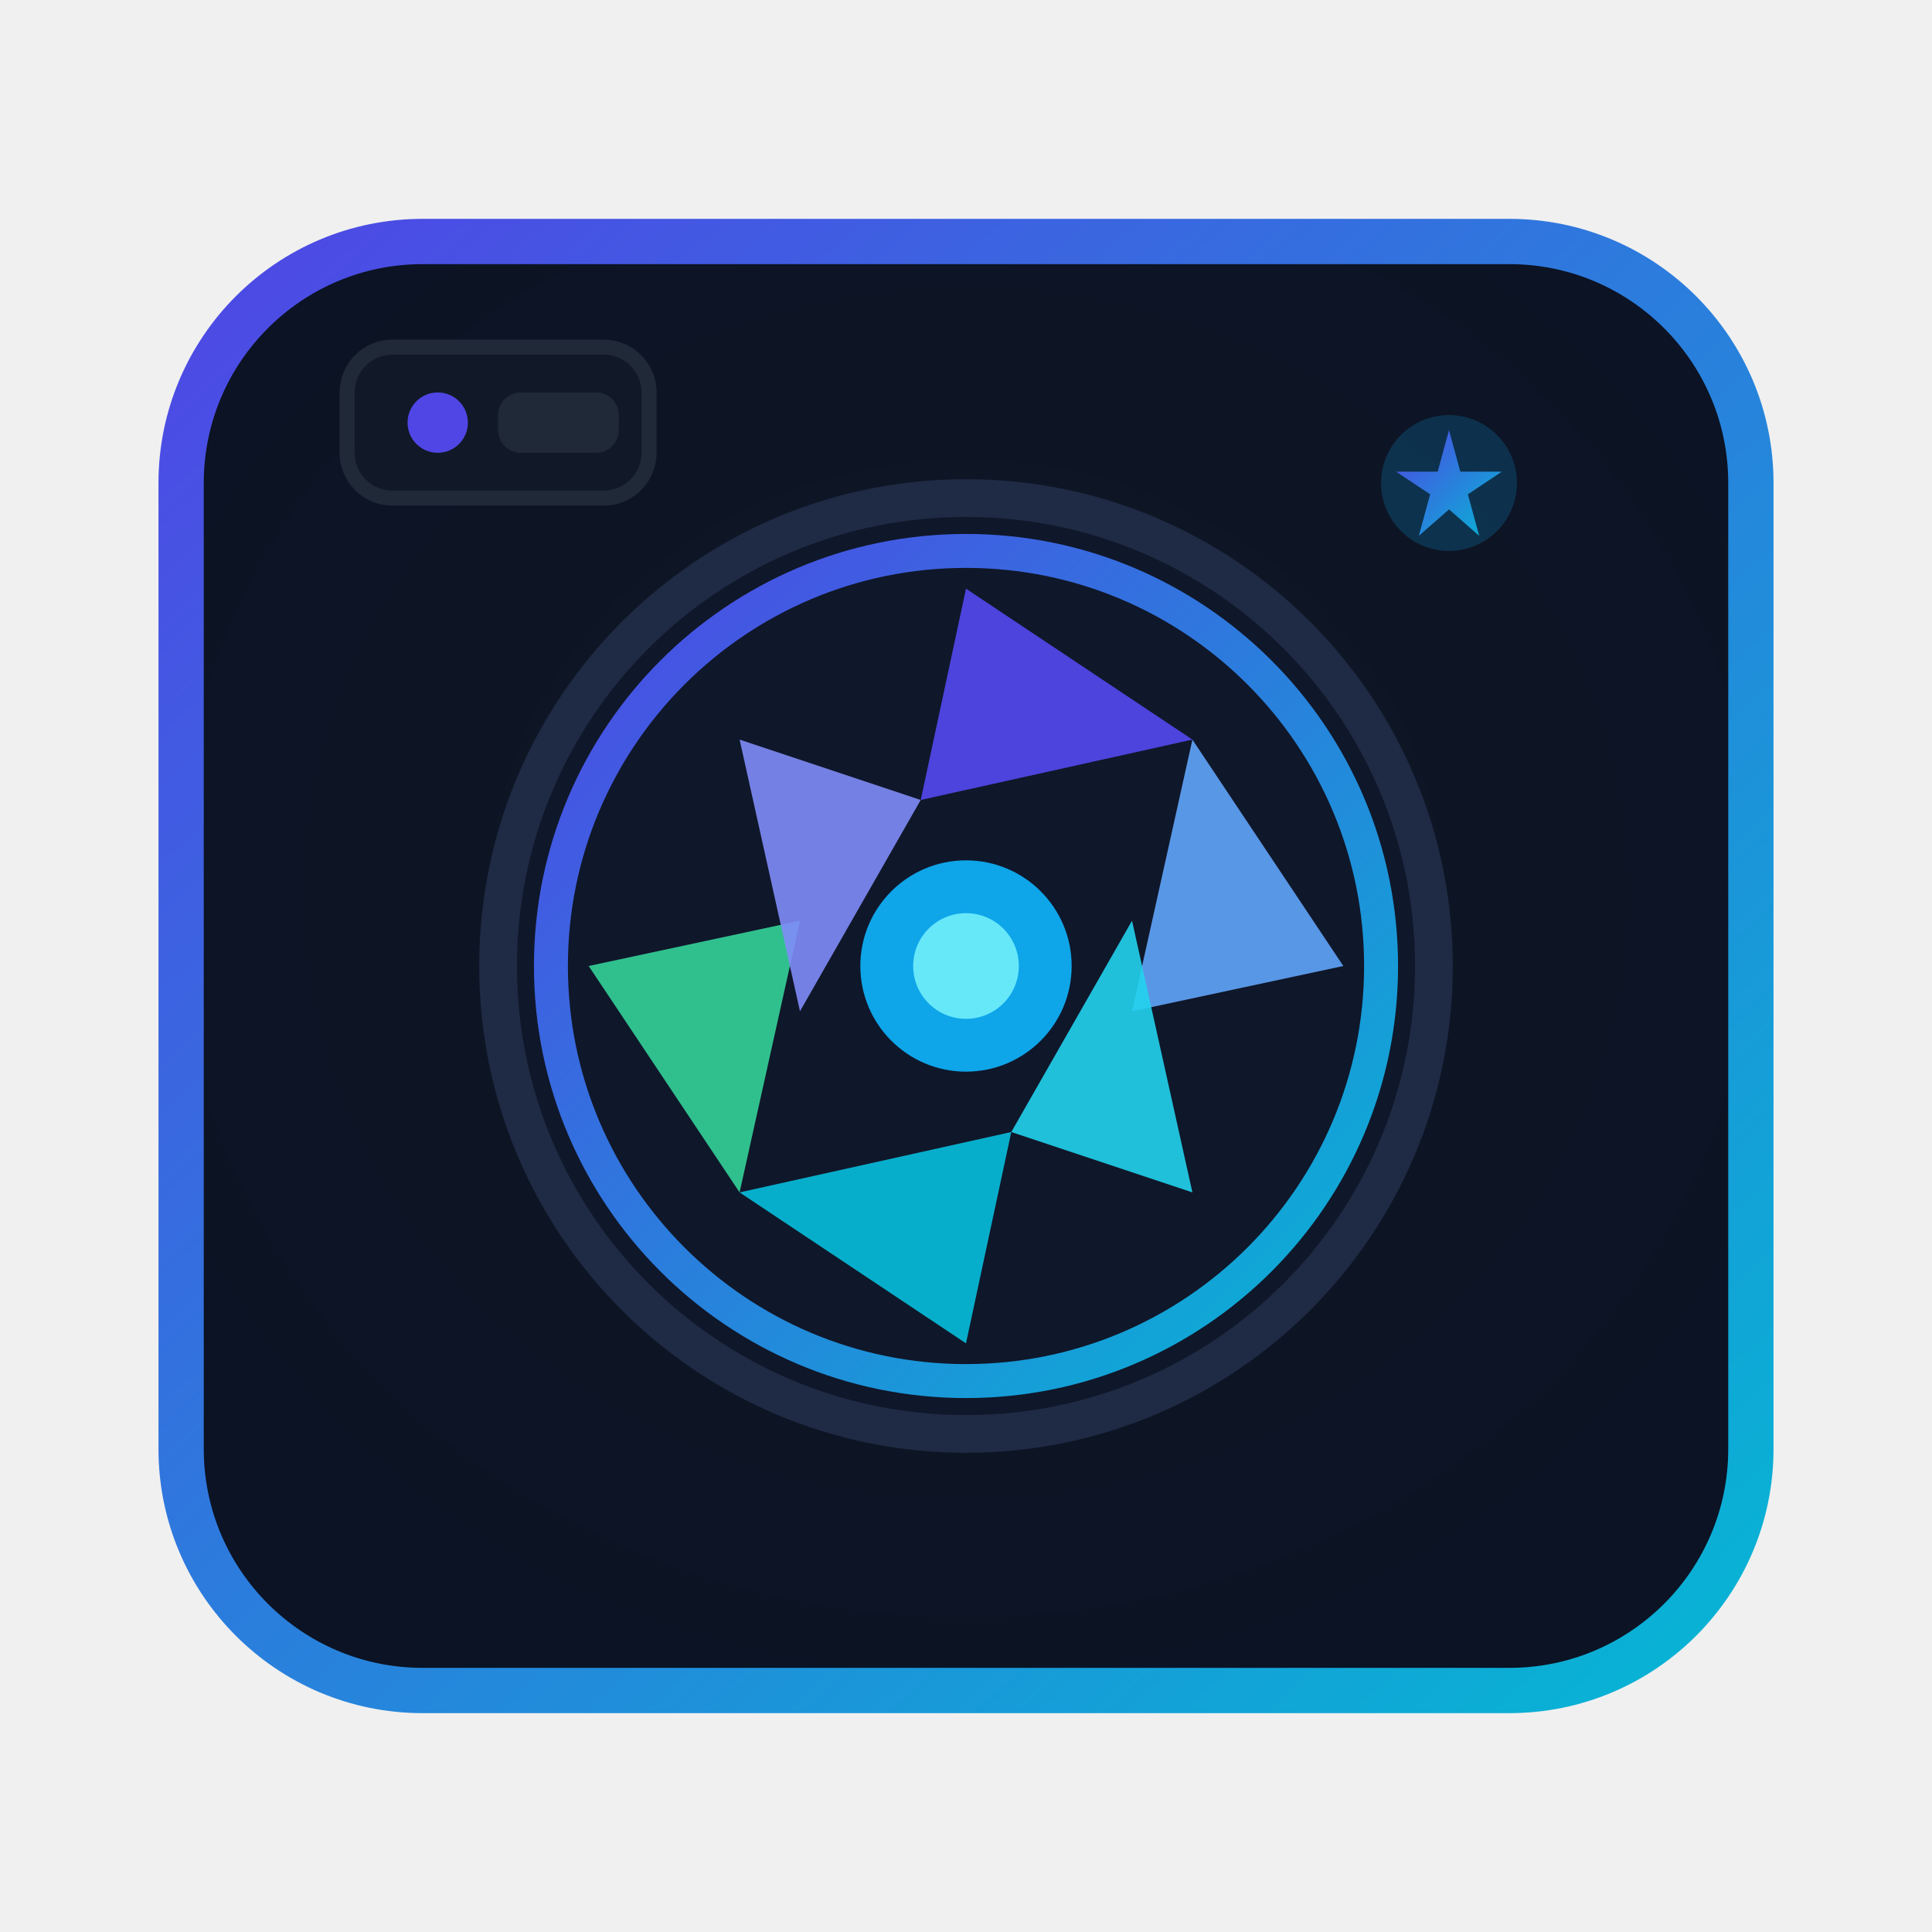
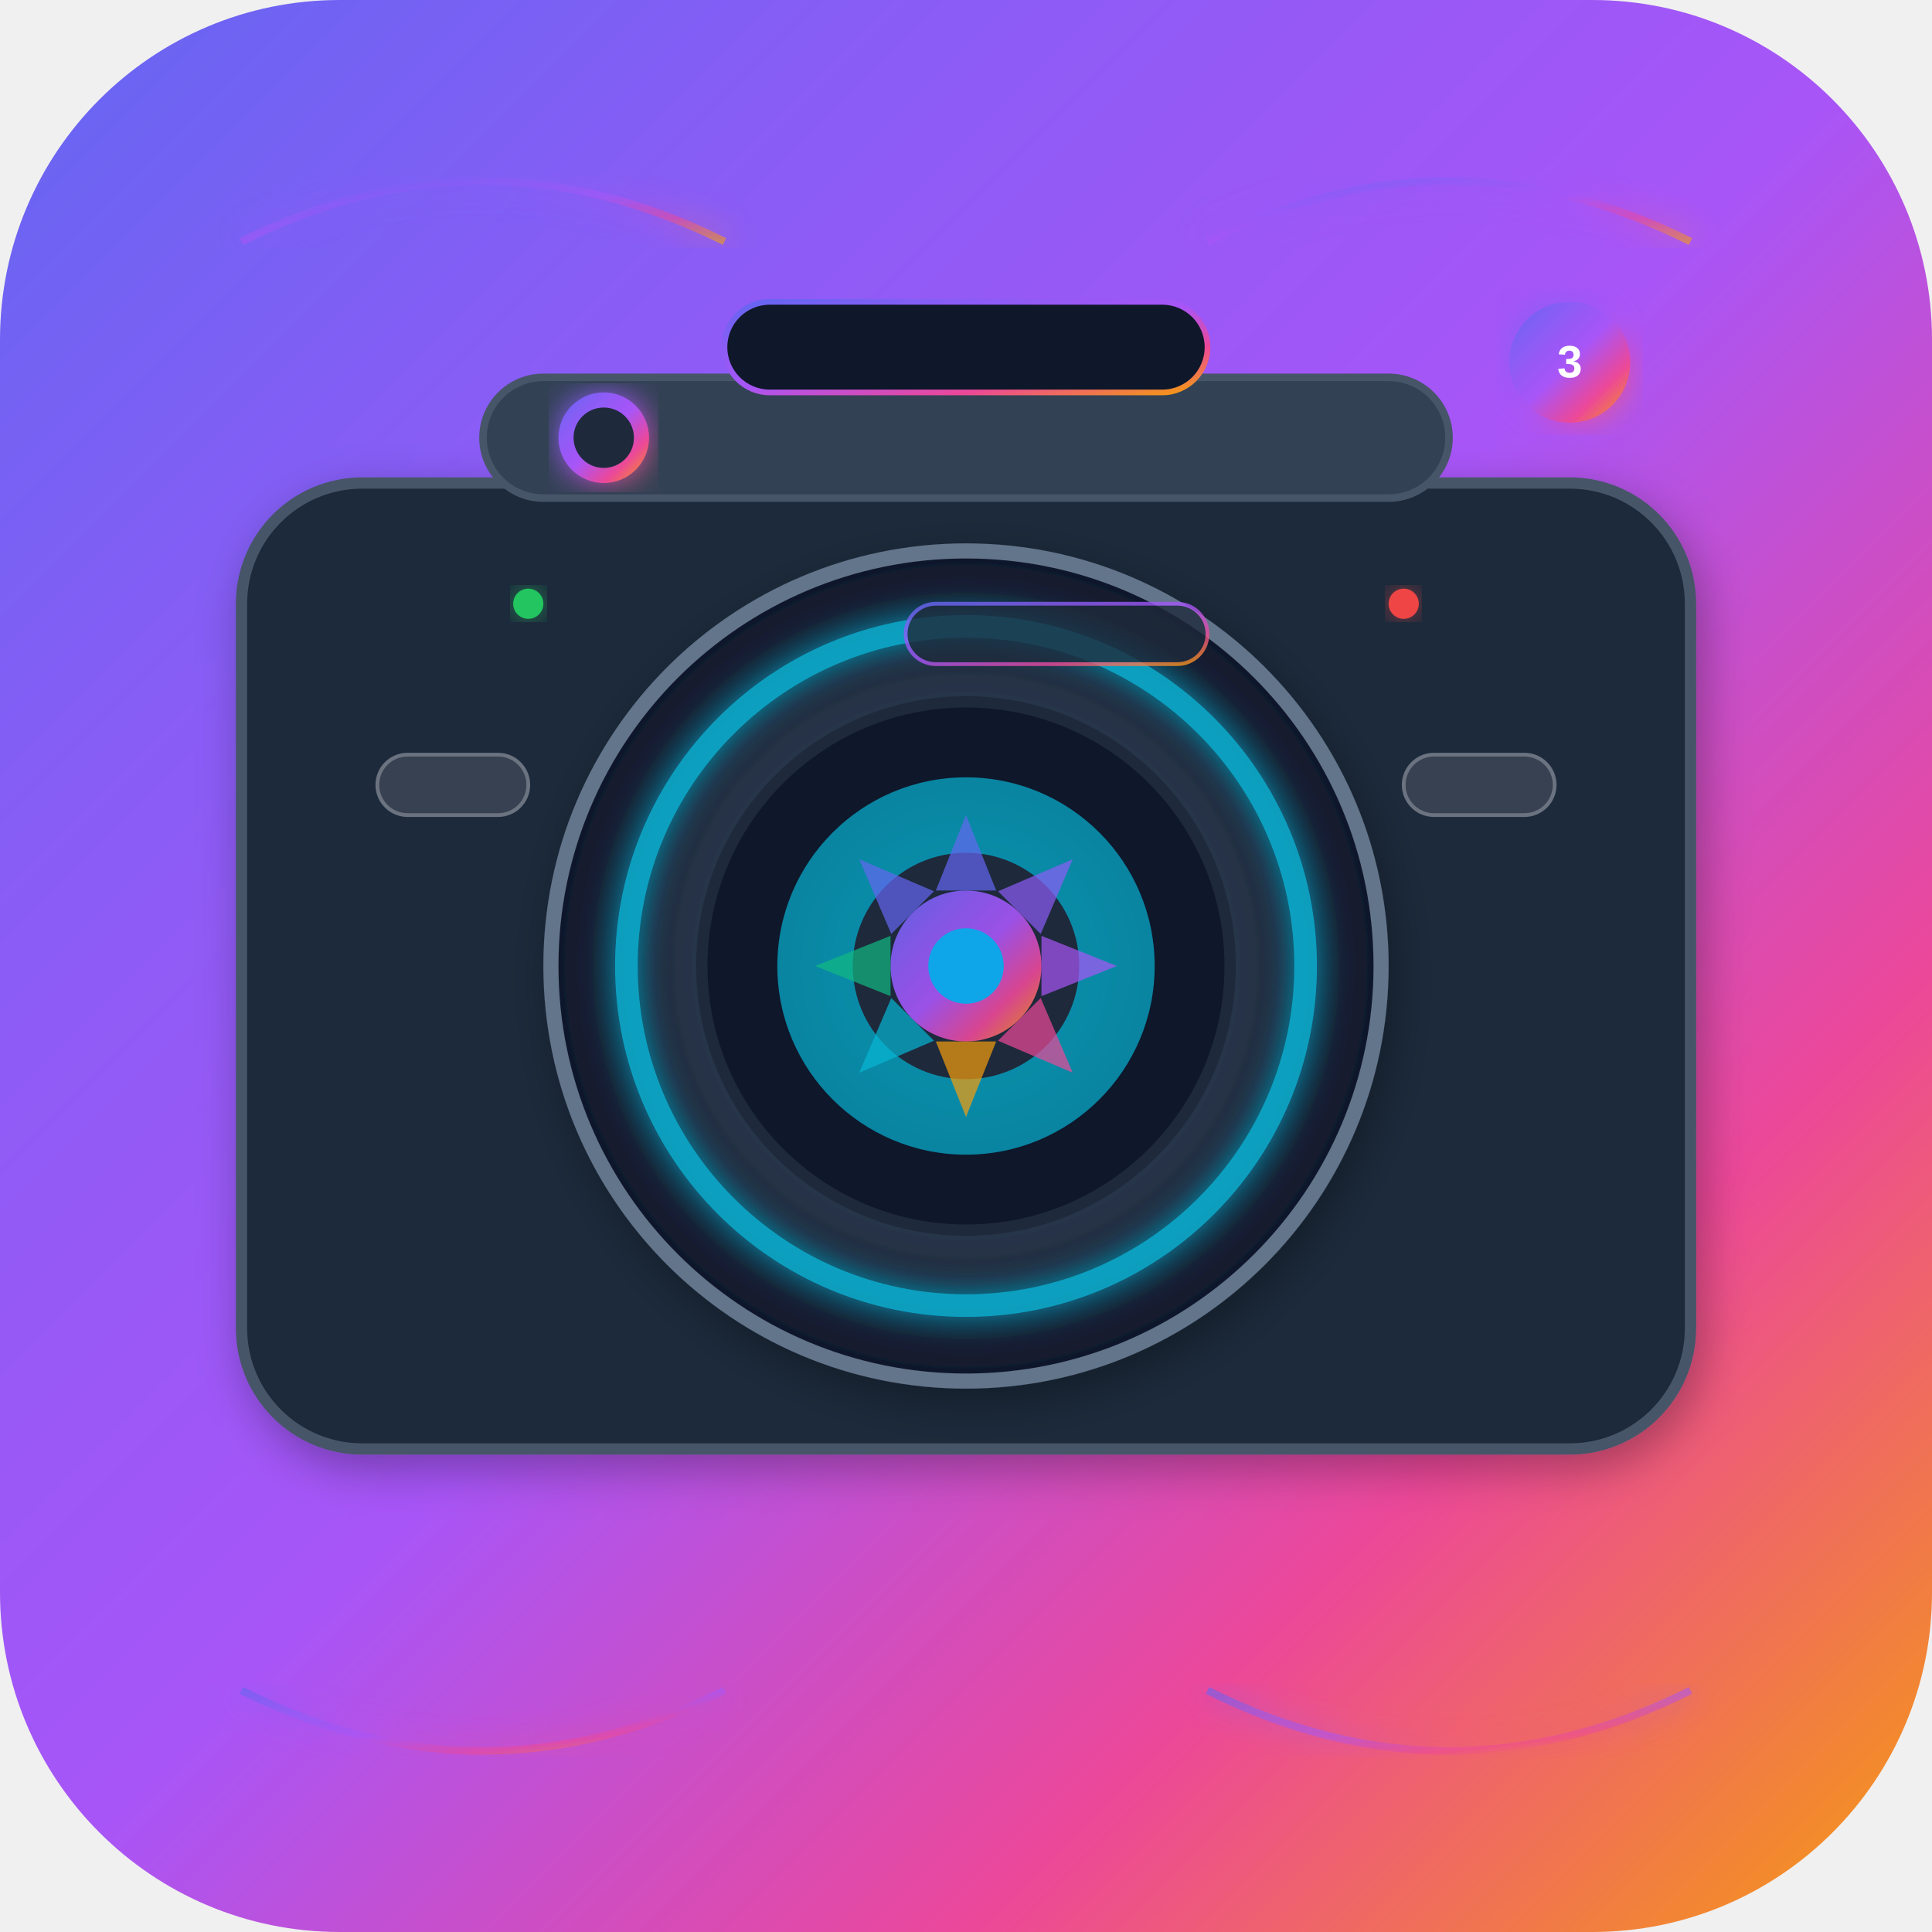
<svg xmlns="http://www.w3.org/2000/svg" width="1024" height="1024" viewBox="0 0 1024 1024">
  <defs>
-     <linearGradient id="g1" x1="0" y1="0" x2="1" y2="1">
-       <stop offset="0" stop-color="#4f46e5" />
-       <stop offset="1" stop-color="#06b6d4" />
+     <linearGradient id="mainGradient" x1="0%" y1="0%" x2="100%" y2="100%">
+       <stop offset="0%" stop-color="#6366f1" />
+       <stop offset="25%" stop-color="#8b5cf6" />
+       <stop offset="50%" stop-color="#a855f7" />
+       <stop offset="75%" stop-color="#ec4899" />
+       <stop offset="100%" stop-color="#f59e0b" />
    </linearGradient>
-     <radialGradient id="g2" cx="50%" cy="45%" r="60%">
-       <stop offset="0" stop-color="#101827" />
-       <stop offset="1" stop-color="#0b1324" />
+     <radialGradient id="lensGradient" cx="50%" cy="50%" r="50%">
+       <stop offset="0%" stop-color="#1e293b" />
+       <stop offset="50%" stop-color="#334155" />
+       <stop offset="100%" stop-color="#0f172a" />
    </radialGradient>
+     <radialGradient id="innerGradient" cx="50%" cy="50%" r="80%">
+       <stop offset="0%" stop-color="#06b6d4" />
+       <stop offset="100%" stop-color="#0891b2" />
+     </radialGradient>
+     <filter id="shadow">
+       <feDropShadow dx="4" dy="8" stdDeviation="12" flood-color="#000000" flood-opacity="0.3" />
+     </filter>
+     <filter id="glow">
+       <feGaussianBlur stdDeviation="8" result="coloredBlur" />
+       <feMerge>
+         <feMergeNode in="coloredBlur" />
+         <feMergeNode in="SourceGraphic" />
+       </feMerge>
+     </filter>
  </defs>
-   <rect x="96" y="128" rx="128" ry="128" width="832" height="768" fill="url(#g2)" />
-   <rect x="96" y="128" rx="128" ry="128" width="832" height="768" fill="none" stroke="url(#g1)" stroke-width="24" />
-   <circle cx="512" cy="512" r="248" fill="#0f172a" stroke="#1f2a44" stroke-width="20" />
-   <circle cx="512" cy="512" r="220" fill="none" stroke="url(#g1)" stroke-width="18" />
-   <g transform="translate(512 512)">
-     <path d="M0,-200 L-24,-88 L120,-120 Z" fill="#4f46e5" opacity="0.95" />
-     <path d="M200,0 L88,24 L120,-120 Z" fill="#60a5fa" opacity="0.9" />
-     <path d="M0,200 L24,88 L-120,120 Z" fill="#06b6d4" opacity="0.95" />
-     <path d="M-200,0 L-88,-24 L-120,120 Z" fill="#34d399" opacity="0.9" />
-     <path d="M-120,-120 L-24,-88 L-88,24 Z" fill="#818cf8" opacity="0.9" />
-     <path d="M120,120 L24,88 L88,-24 Z" fill="#22d3ee" opacity="0.9" />
+   <rect width="1024" height="1024" rx="180" ry="180" fill="url(#mainGradient)" />
+   <rect x="128" y="256" width="768" height="512" rx="64" ry="64" fill="#1e293b" stroke="#475569" stroke-width="6" filter="url(#shadow)" />
+   <circle cx="512" cy="512" r="220" fill="url(#lensGradient)" stroke="#64748b" stroke-width="8" filter="url(#shadow)" />
+   <circle cx="512" cy="512" r="180" fill="none" stroke="url(#innerGradient)" stroke-width="12" filter="url(#glow)" />
+   <circle cx="512" cy="512" r="140" fill="#0f172a" stroke="#1e293b" stroke-width="6" />
+   <circle cx="512" cy="512" r="100" fill="url(#innerGradient)" opacity="0.8" />
+   <circle cx="512" cy="512" r="60" fill="#1e293b" />
+   <circle cx="512" cy="512" r="40" fill="url(#mainGradient)" opacity="0.9" />
+   <circle cx="512" cy="512" r="20" fill="#0ea5e9" />
+   <g transform="translate(512,512)" opacity="0.7">
+     <path d="M0,-80 L-16,-40 L16,-40 Z" fill="#6366f1" transform="rotate(0)" />
+     <path d="M0,-80 L-16,-40 L16,-40 Z" fill="#8b5cf6" transform="rotate(45)" />
+     <path d="M0,-80 L-16,-40 L16,-40 Z" fill="#a855f7" transform="rotate(90)" />
+     <path d="M0,-80 L-16,-40 L16,-40 Z" fill="#ec4899" transform="rotate(135)" />
+     <path d="M0,-80 L-16,-40 L16,-40 Z" fill="#f59e0b" transform="rotate(180)" />
+     <path d="M0,-80 L-16,-40 L16,-40 Z" fill="#06b6d4" transform="rotate(225)" />
+     <path d="M0,-80 L-16,-40 L16,-40 Z" fill="#10b981" transform="rotate(270)" />
+     <path d="M0,-80 L-16,-40 L16,-40 Z" fill="#6366f1" transform="rotate(315)" />
  </g>
-   <circle cx="512" cy="512" r="56" fill="#0ea5e9" />
-   <circle cx="512" cy="512" r="28" fill="#67e8f9" />
-   <g transform="translate(768 256)">
-     <circle cx="0" cy="0" r="36" fill="#0ea5e9" opacity="0.2" />
-     <path d="M0,-28 L6,-6 L28,-6 L10,6 L16,28 L0,14 L-16,28 L-10,6 L-28,-6 L-6,-6 Z" fill="url(#g1)" />
+   <rect x="256" y="200" width="512" height="64" rx="32" ry="32" fill="#334155" stroke="#475569" stroke-width="4" />
+   <rect x="384" y="160" width="256" height="48" rx="24" ry="24" fill="#0f172a" stroke="url(#mainGradient)" stroke-width="3" />
+   <circle cx="320" cy="232" r="24" fill="url(#mainGradient)" filter="url(#glow)" />
+   <circle cx="320" cy="232" r="16" fill="#1e293b" />
+   <rect x="480" y="320" width="160" height="32" rx="16" ry="16" fill="#1e293b" stroke="url(#mainGradient)" stroke-width="2" opacity="0.8" />
+   <rect x="200" y="400" width="80" height="32" rx="16" ry="16" fill="#374151" stroke="#6b7280" stroke-width="2" />
+   <rect x="744" y="400" width="80" height="32" rx="16" ry="16" fill="#374151" stroke="#6b7280" stroke-width="2" />
+   <circle cx="280" cy="320" r="8" fill="#22c55e" filter="url(#glow)" />
+   <circle cx="744" cy="320" r="8" fill="#ef4444" filter="url(#glow)" />
+   <g opacity="0.6">
+     <path d="M128,128 Q256,64 384,128" stroke="url(#mainGradient)" stroke-width="4" fill="none" filter="url(#glow)" />
+     <path d="M640,128 Q768,64 896,128" stroke="url(#mainGradient)" stroke-width="4" fill="none" filter="url(#glow)" />
+     <path d="M128,896 Q256,960 384,896" stroke="url(#mainGradient)" stroke-width="4" fill="none" filter="url(#glow)" />
+     <path d="M640,896 Q768,960 896,896" stroke="url(#mainGradient)" stroke-width="4" fill="none" filter="url(#glow)" />
  </g>
-   <rect x="184" y="184" width="160" height="80" rx="24" fill="#111827" stroke="#1f2937" stroke-width="8" />
-   <circle cx="232" cy="224" r="16" fill="#4f46e5" />
-   <rect x="264" y="208" width="64" height="32" rx="12" fill="#1f2937" />
+   <g transform="translate(832,192)">
+     <circle cx="0" cy="0" r="32" fill="url(#mainGradient)" filter="url(#glow)" />
+     <text x="0" y="8" text-anchor="middle" font-family="Arial" font-size="24" font-weight="bold" fill="white">3</text>
+   </g>
</svg>
